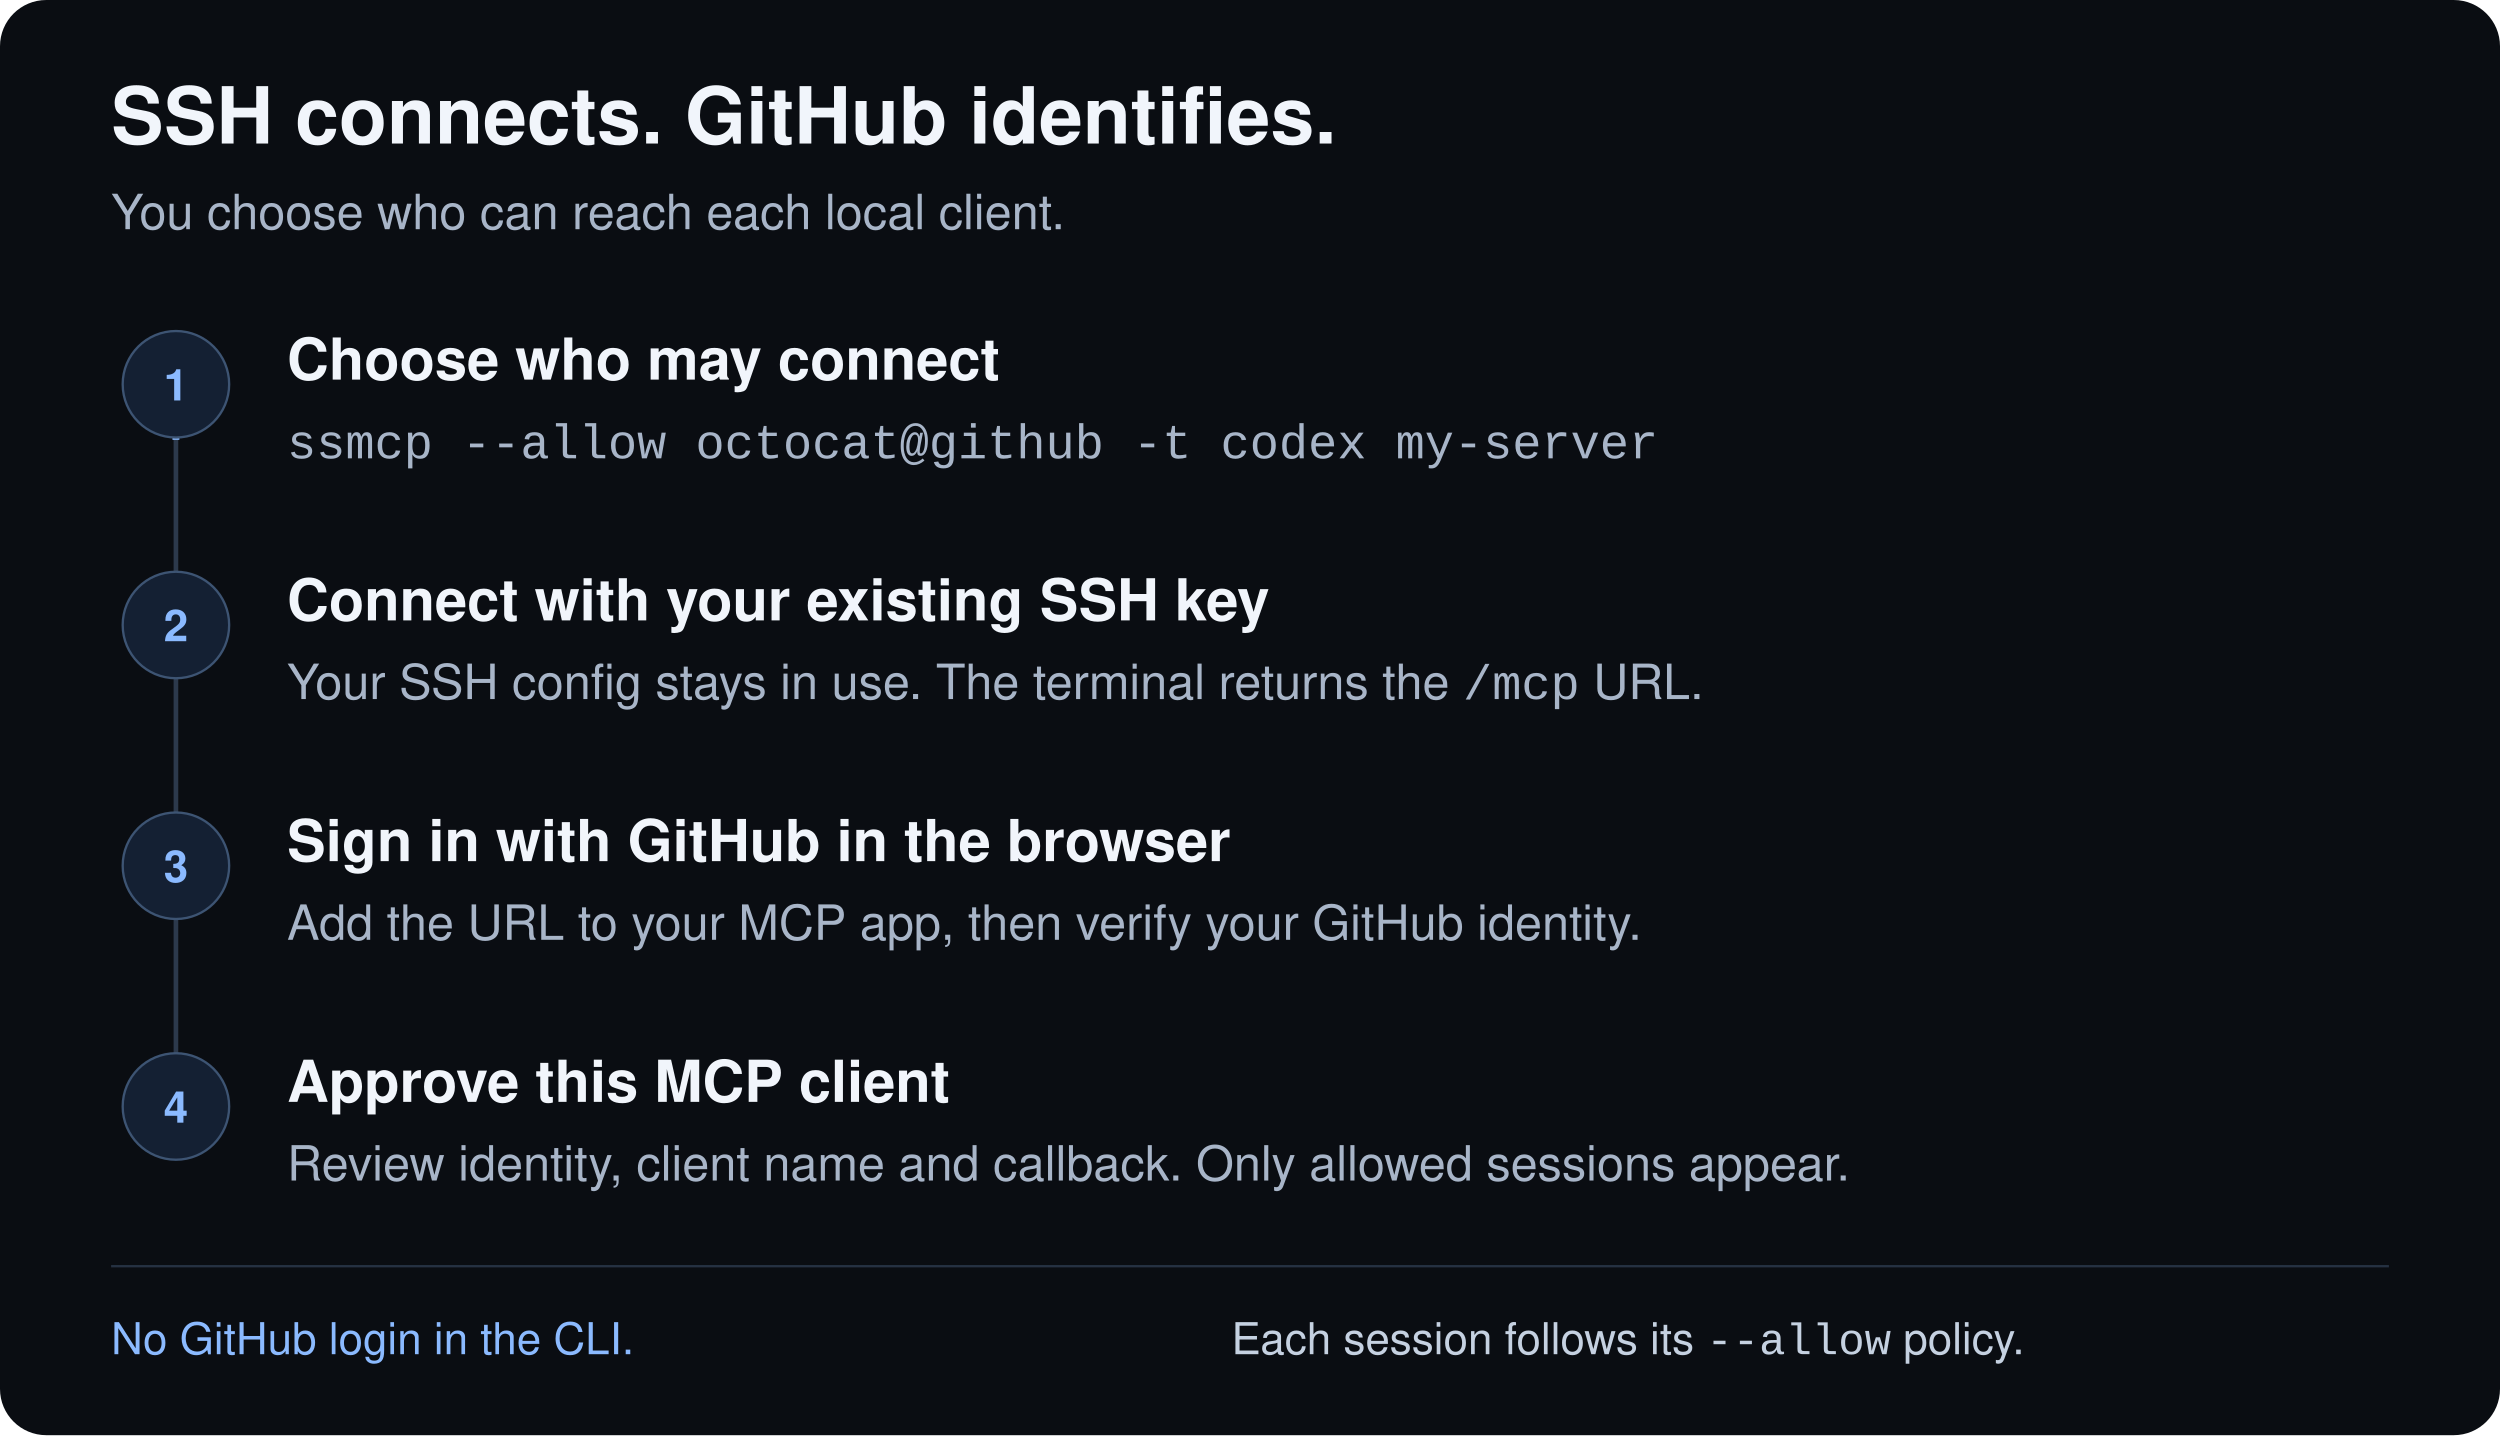
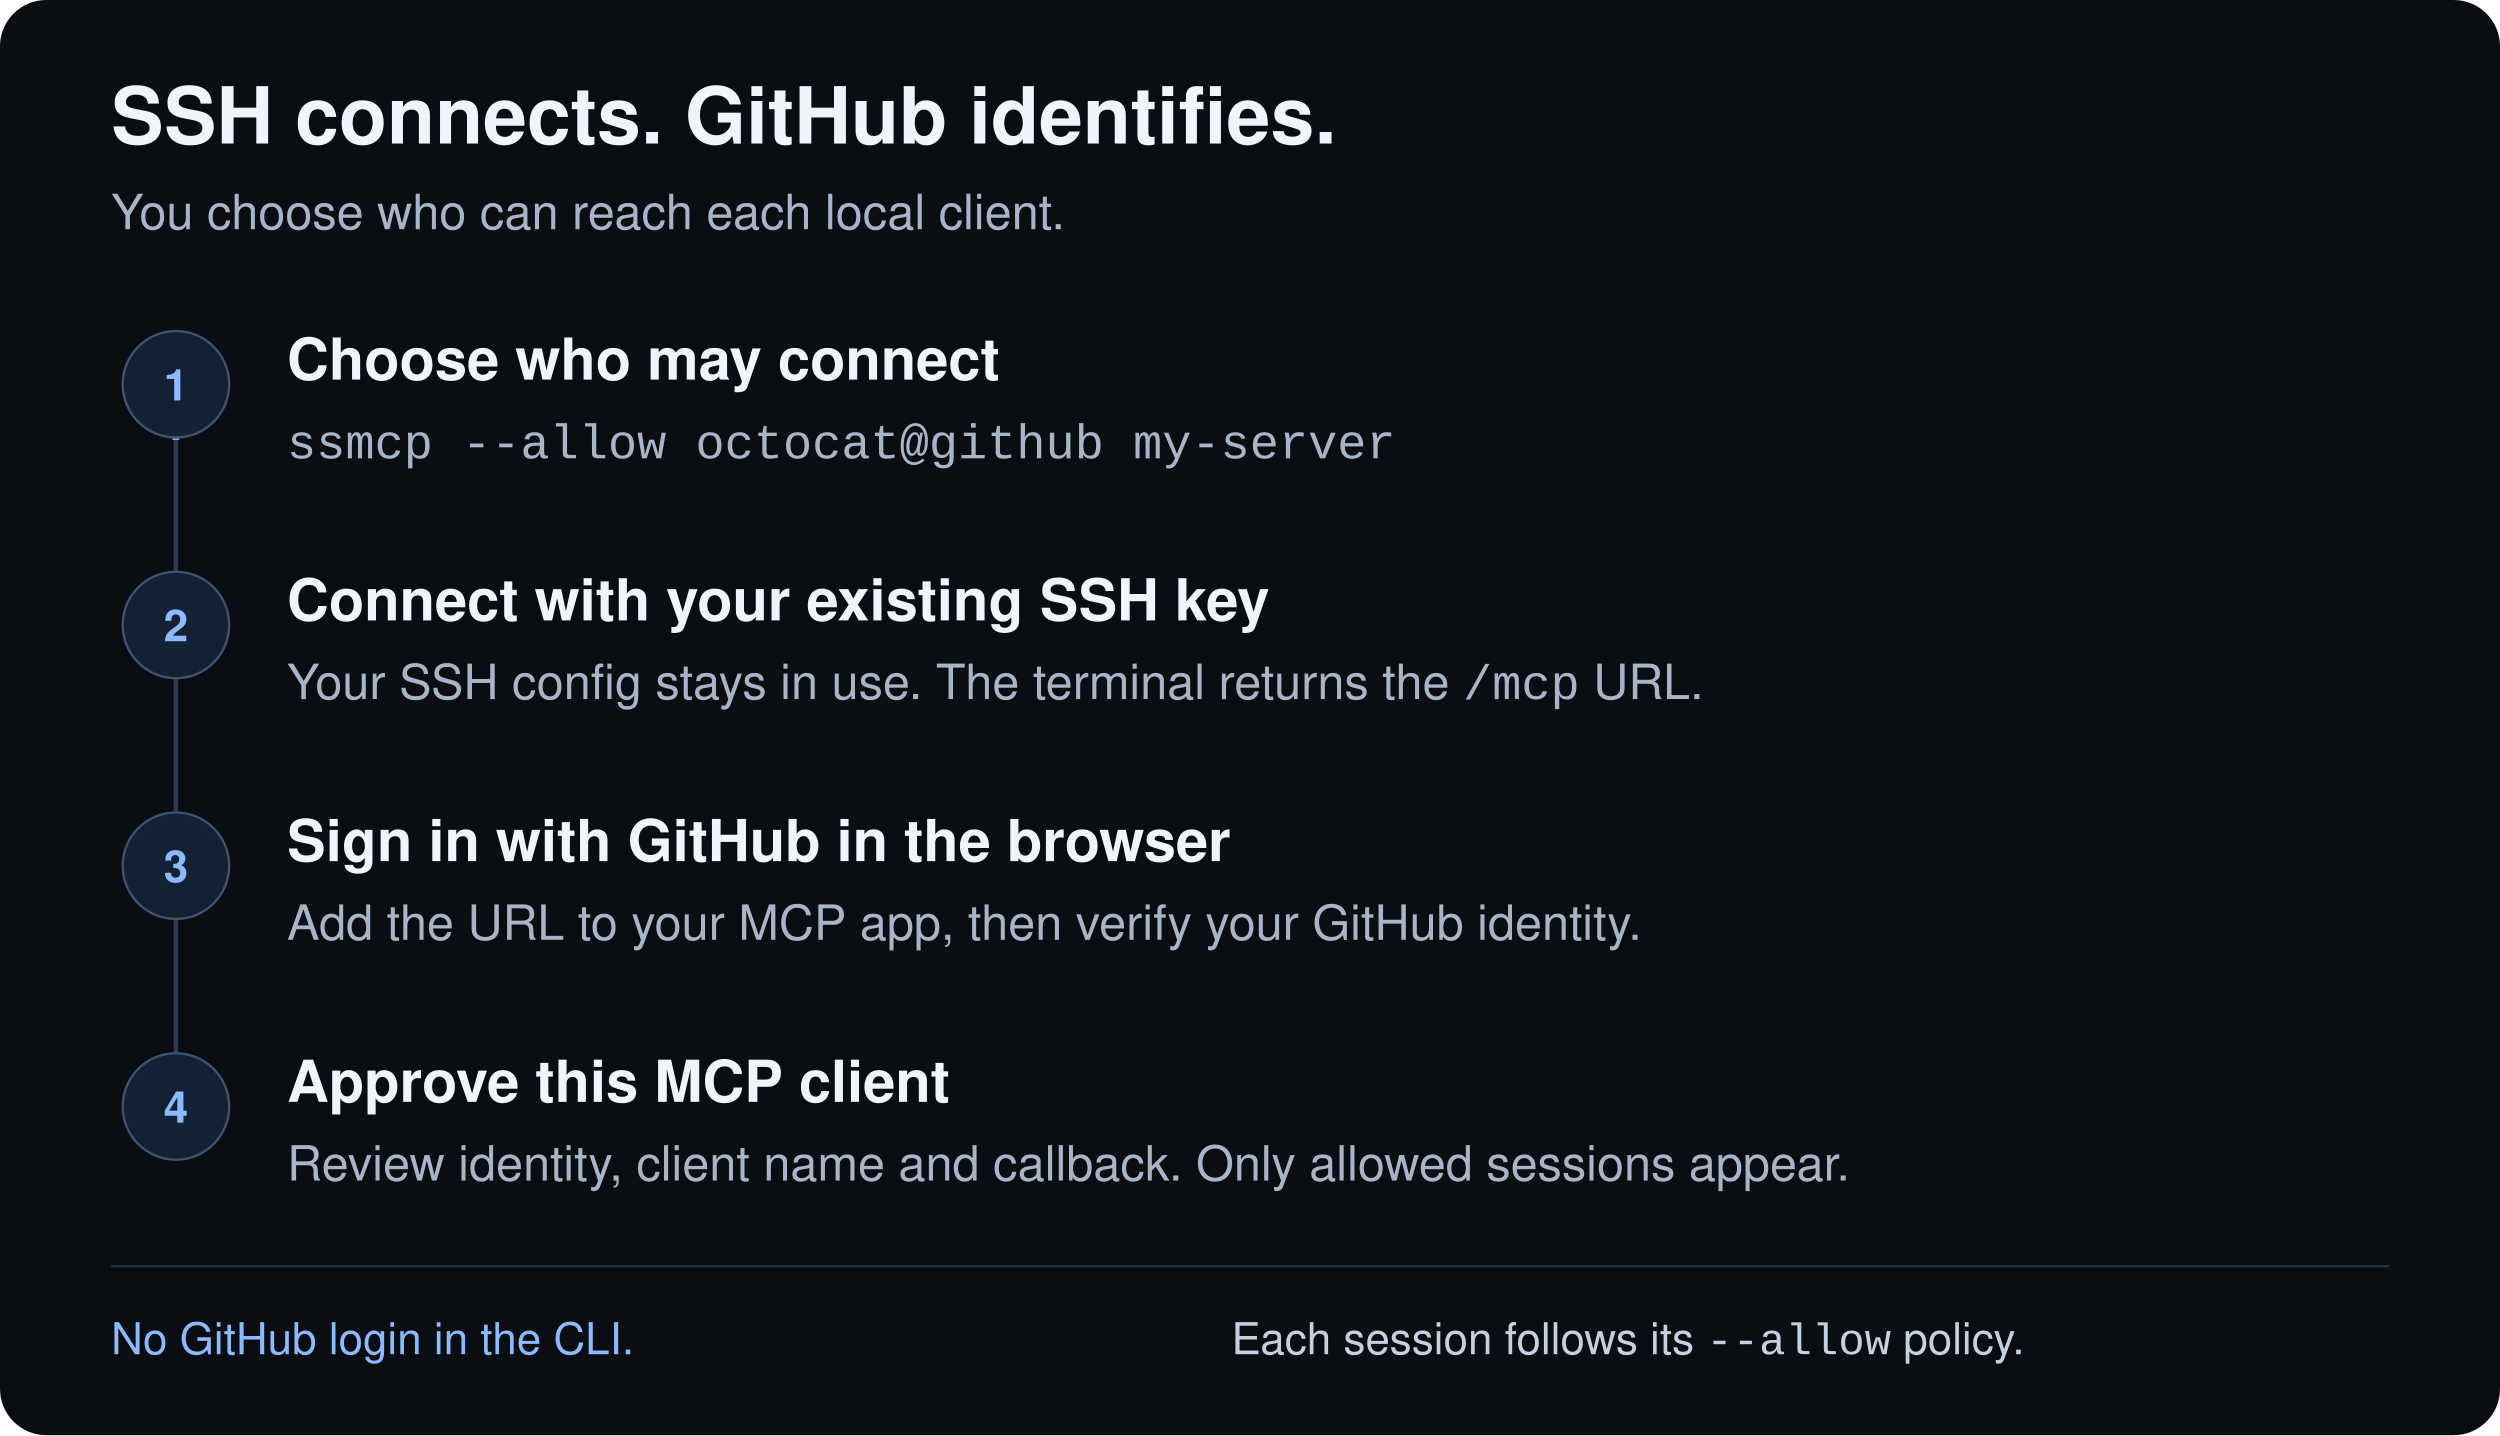
<svg xmlns="http://www.w3.org/2000/svg" width="1080" height="620" viewBox="0 0 1080 620" role="img" aria-labelledby="title desc">
  <style>
    text { font-family: -apple-system, BlinkMacSystemFont, "Segoe UI", Helvetica, Arial, sans-serif; }
    .mono { font-family: ui-monospace, SFMono-Regular, Consolas, "Liberation Mono", monospace; }
    .step { fill: #f1f5fb; font-size: 25px; font-weight: 600; }
    .detail { fill: #a8b5c8; font-size: 21px; }
    .number { fill: #8bbaff; font-size: 19px; font-weight: 600; text-anchor: middle; }
    .progress { fill: none; stroke: #8bbaff; stroke-width: 3; stroke-dasharray: 24 312; animation: progress 8s linear infinite; }
    @keyframes progress { from { stroke-dashoffset: 336; } to { stroke-dashoffset: 0; } }
    @media (prefers-reduced-motion: reduce) { .progress { animation: none; stroke-dasharray: none; opacity: .45; } }
  </style>
  <rect width="1080" height="620" rx="20" fill="#0a0d12" />
  <text x="48" y="62" fill="#f1f5fb" font-size="34" font-weight="650">SSH connects. GitHub identifies.</text>
  <text x="48" y="99" class="detail">You choose who can reach each local client.</text>
  <path d="M76 166V478" stroke="#2c394c" stroke-width="2" />
  <path d="M76 166V478" class="progress" />
  <circle cx="76" cy="166" r="23" fill="#142033" stroke="#3d5473" />
  <text x="76" y="173" class="number">1</text>
  <text x="124" y="164" class="step">Choose who may connect</text>
-   <text x="124" y="198" class="detail mono">ssmcp --allow octocat@github -t codex my-server</text>
+   <text x="124" y="198" class="detail mono">ssmcp --allow octocat@github my-server</text>
  <circle cx="76" cy="270" r="23" fill="#142033" stroke="#3d5473" />
  <text x="76" y="277" class="number">2</text>
  <text x="124" y="268" class="step">Connect with your existing SSH key</text>
  <text x="124" y="302" class="detail">Your SSH config stays in use. The terminal returns the <tspan class="mono">/mcp</tspan> URL.</text>
  <circle cx="76" cy="374" r="23" fill="#142033" stroke="#3d5473" />
  <text x="76" y="381" class="number">3</text>
  <text x="124" y="372" class="step">Sign in with GitHub in the browser</text>
  <text x="124" y="406" class="detail">Add the URL to your MCP app, then verify your GitHub identity.</text>
  <circle cx="76" cy="478" r="23" fill="#142033" stroke="#3d5473" />
  <text x="76" y="485" class="number">4</text>
  <text x="124" y="476" class="step">Approve this MCP client</text>
  <text x="124" y="510" class="detail">Review identity, client name and callback. Only allowed sessions appear.</text>
  <path d="M48 547H1032" stroke="#263142" />
  <text x="48" y="585" fill="#8bbaff" font-size="19">No GitHub login in the CLI.</text>
  <text x="532" y="585" fill="#c5d1e1" font-size="19">Each session follows its <tspan class="mono">--allow</tspan> policy.</text>
</svg>
